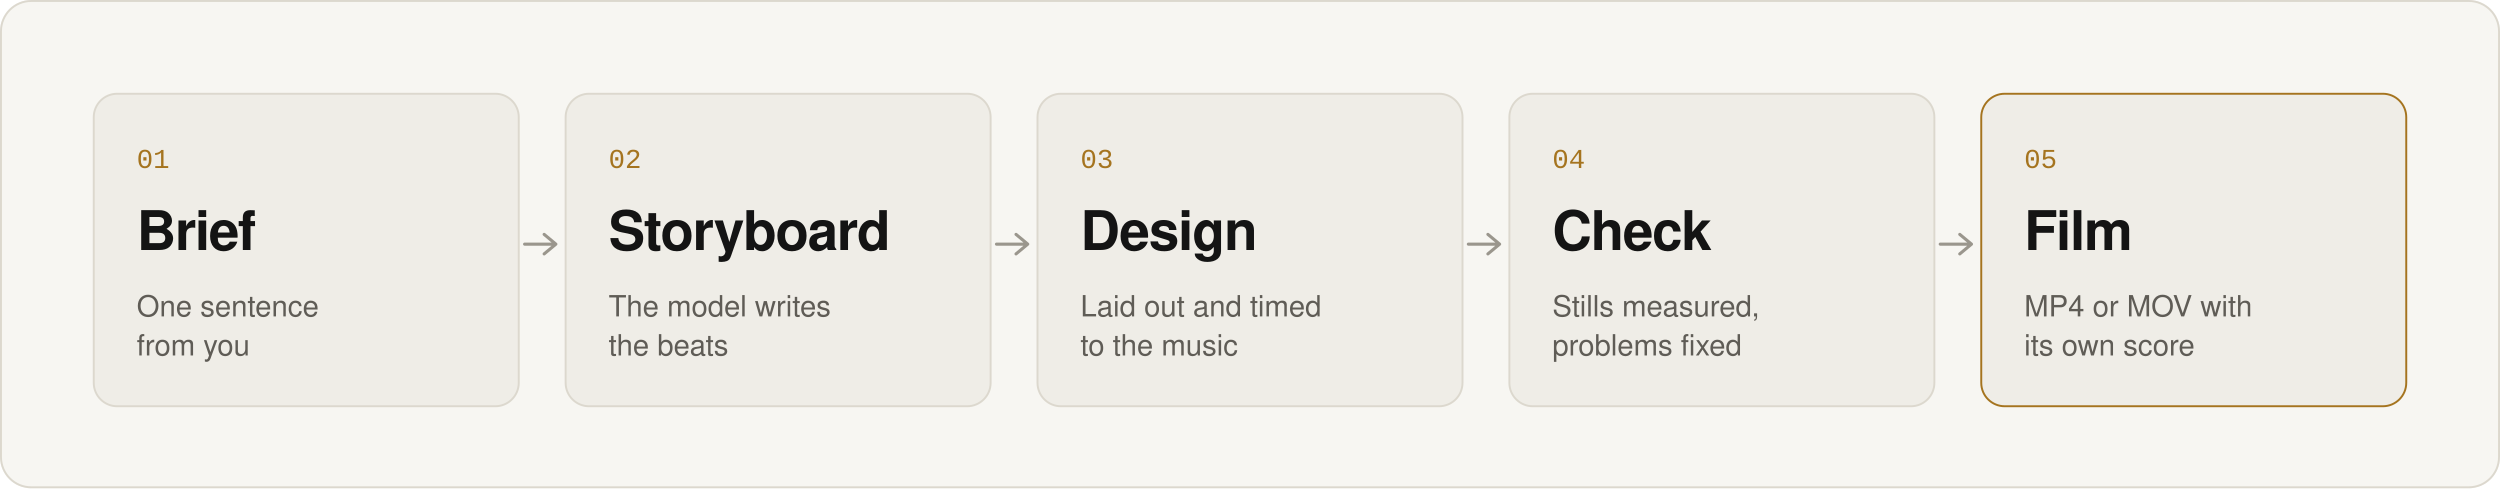
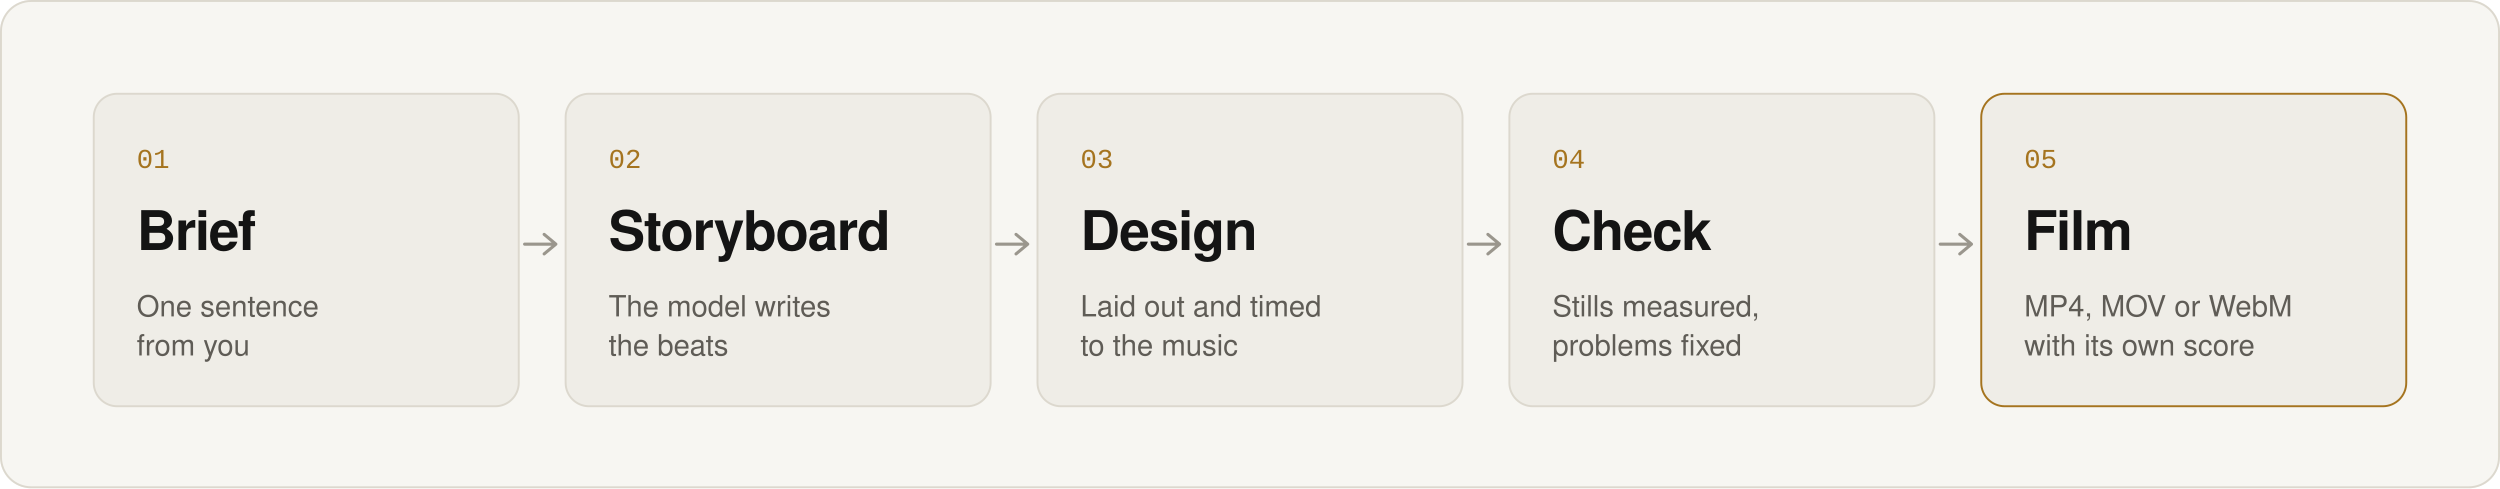
<svg xmlns="http://www.w3.org/2000/svg" width="1280" height="250" viewBox="0 0 1280 250" role="img" aria-label="How a film is made: brief, storyboard, design, check, film">
  <rect width="1280" height="250" rx="16" fill="#f7f6f2" />
  <rect x="0.5" y="0.5" width="1279" height="249" rx="15.5" fill="none" stroke="#dcd8ce" />
  <rect x="48.0" y="48" width="217.6" height="160" rx="12" fill="#efede7" stroke="#dcd8ce" />
  <text x="70.0" y="86" font-family="'SF Mono', Menlo, Consolas, 'Liberation Mono', monospace" font-size="14" fill="#a5741f">01</text>
  <text x="70.0" y="128" font-family="'Segoe UI', -apple-system, BlinkMacSystemFont, 'Helvetica Neue', Helvetica, Arial, sans-serif" font-size="28" font-weight="700" letter-spacing="-0.6" fill="#141414">Brief</text>
  <text x="70.0" y="162" font-family="'Segoe UI', -apple-system, BlinkMacSystemFont, 'Helvetica Neue', Helvetica, Arial, sans-serif" font-size="15" fill="#5f5c56">One sentence</text>
  <text x="70.0" y="182" font-family="'Segoe UI', -apple-system, BlinkMacSystemFont, 'Helvetica Neue', Helvetica, Arial, sans-serif" font-size="15" fill="#5f5c56">from you</text>
  <path d="M268.6 125 h16 m-6 -5 l6 5 l-6 5" fill="none" stroke="#9a968d" stroke-width="1.6" stroke-linecap="round" stroke-linejoin="round" />
  <rect x="289.6" y="48" width="217.6" height="160" rx="12" fill="#efede7" stroke="#dcd8ce" />
  <text x="311.6" y="86" font-family="'SF Mono', Menlo, Consolas, 'Liberation Mono', monospace" font-size="14" fill="#a5741f">02</text>
  <text x="311.6" y="128" font-family="'Segoe UI', -apple-system, BlinkMacSystemFont, 'Helvetica Neue', Helvetica, Arial, sans-serif" font-size="28" font-weight="700" letter-spacing="-0.6" fill="#141414">Storyboard</text>
  <text x="311.6" y="162" font-family="'Segoe UI', -apple-system, BlinkMacSystemFont, 'Helvetica Neue', Helvetica, Arial, sans-serif" font-size="15" fill="#5f5c56">The model writes</text>
  <text x="311.6" y="182" font-family="'Segoe UI', -apple-system, BlinkMacSystemFont, 'Helvetica Neue', Helvetica, Arial, sans-serif" font-size="15" fill="#5f5c56">the beats</text>
  <path d="M510.2 125 h16 m-6 -5 l6 5 l-6 5" fill="none" stroke="#9a968d" stroke-width="1.6" stroke-linecap="round" stroke-linejoin="round" />
  <rect x="531.2" y="48" width="217.6" height="160" rx="12" fill="#efede7" stroke="#dcd8ce" />
  <text x="553.2" y="86" font-family="'SF Mono', Menlo, Consolas, 'Liberation Mono', monospace" font-size="14" fill="#a5741f">03</text>
  <text x="553.2" y="128" font-family="'Segoe UI', -apple-system, BlinkMacSystemFont, 'Helvetica Neue', Helvetica, Arial, sans-serif" font-size="28" font-weight="700" letter-spacing="-0.6" fill="#141414">Design</text>
  <text x="553.2" y="162" font-family="'Segoe UI', -apple-system, BlinkMacSystemFont, 'Helvetica Neue', Helvetica, Arial, sans-serif" font-size="15" fill="#5f5c56">Laid out and timed</text>
  <text x="553.2" y="182" font-family="'Segoe UI', -apple-system, BlinkMacSystemFont, 'Helvetica Neue', Helvetica, Arial, sans-serif" font-size="15" fill="#5f5c56">to the music</text>
  <path d="M751.8 125 h16 m-6 -5 l6 5 l-6 5" fill="none" stroke="#9a968d" stroke-width="1.6" stroke-linecap="round" stroke-linejoin="round" />
  <rect x="772.8" y="48" width="217.6" height="160" rx="12" fill="#efede7" stroke="#dcd8ce" />
  <text x="794.8" y="86" font-family="'SF Mono', Menlo, Consolas, 'Liberation Mono', monospace" font-size="14" fill="#a5741f">04</text>
  <text x="794.8" y="128" font-family="'Segoe UI', -apple-system, BlinkMacSystemFont, 'Helvetica Neue', Helvetica, Arial, sans-serif" font-size="28" font-weight="700" letter-spacing="-0.6" fill="#141414">Check</text>
  <text x="794.8" y="162" font-family="'Segoe UI', -apple-system, BlinkMacSystemFont, 'Helvetica Neue', Helvetica, Arial, sans-serif" font-size="15" fill="#5f5c56">Stills measured,</text>
  <text x="794.8" y="182" font-family="'Segoe UI', -apple-system, BlinkMacSystemFont, 'Helvetica Neue', Helvetica, Arial, sans-serif" font-size="15" fill="#5f5c56">problems fixed</text>
  <path d="M993.4 125 h16 m-6 -5 l6 5 l-6 5" fill="none" stroke="#9a968d" stroke-width="1.6" stroke-linecap="round" stroke-linejoin="round" />
  <rect x="1014.4" y="48" width="217.6" height="160" rx="12" fill="#efede7" stroke="#a5741f" />
  <text x="1036.4" y="86" font-family="'SF Mono', Menlo, Consolas, 'Liberation Mono', monospace" font-size="14" fill="#a5741f">05</text>
  <text x="1036.4" y="128" font-family="'Segoe UI', -apple-system, BlinkMacSystemFont, 'Helvetica Neue', Helvetica, Arial, sans-serif" font-size="28" font-weight="700" letter-spacing="-0.6" fill="#141414">Film</text>
-   <text x="1036.4" y="162" font-family="'Segoe UI', -apple-system, BlinkMacSystemFont, 'Helvetica Neue', Helvetica, Arial, sans-serif" font-size="15" fill="#5f5c56">MP4 or MOV with</text>
-   <text x="1036.4" y="182" font-family="'Segoe UI', -apple-system, BlinkMacSystemFont, 'Helvetica Neue', Helvetica, Arial, sans-serif" font-size="15" fill="#5f5c56">its own score</text>
+   <text x="1036.4" y="162" font-family="'Segoe UI', -apple-system, BlinkMacSystemFont, 'Helvetica Neue', Helvetica, Arial, sans-serif" font-size="15" fill="#5f5c56">MP4, MOV or WebM</text>
+   <text x="1036.4" y="182" font-family="'Segoe UI', -apple-system, BlinkMacSystemFont, 'Helvetica Neue', Helvetica, Arial, sans-serif" font-size="15" fill="#5f5c56">with its own score</text>
</svg>
